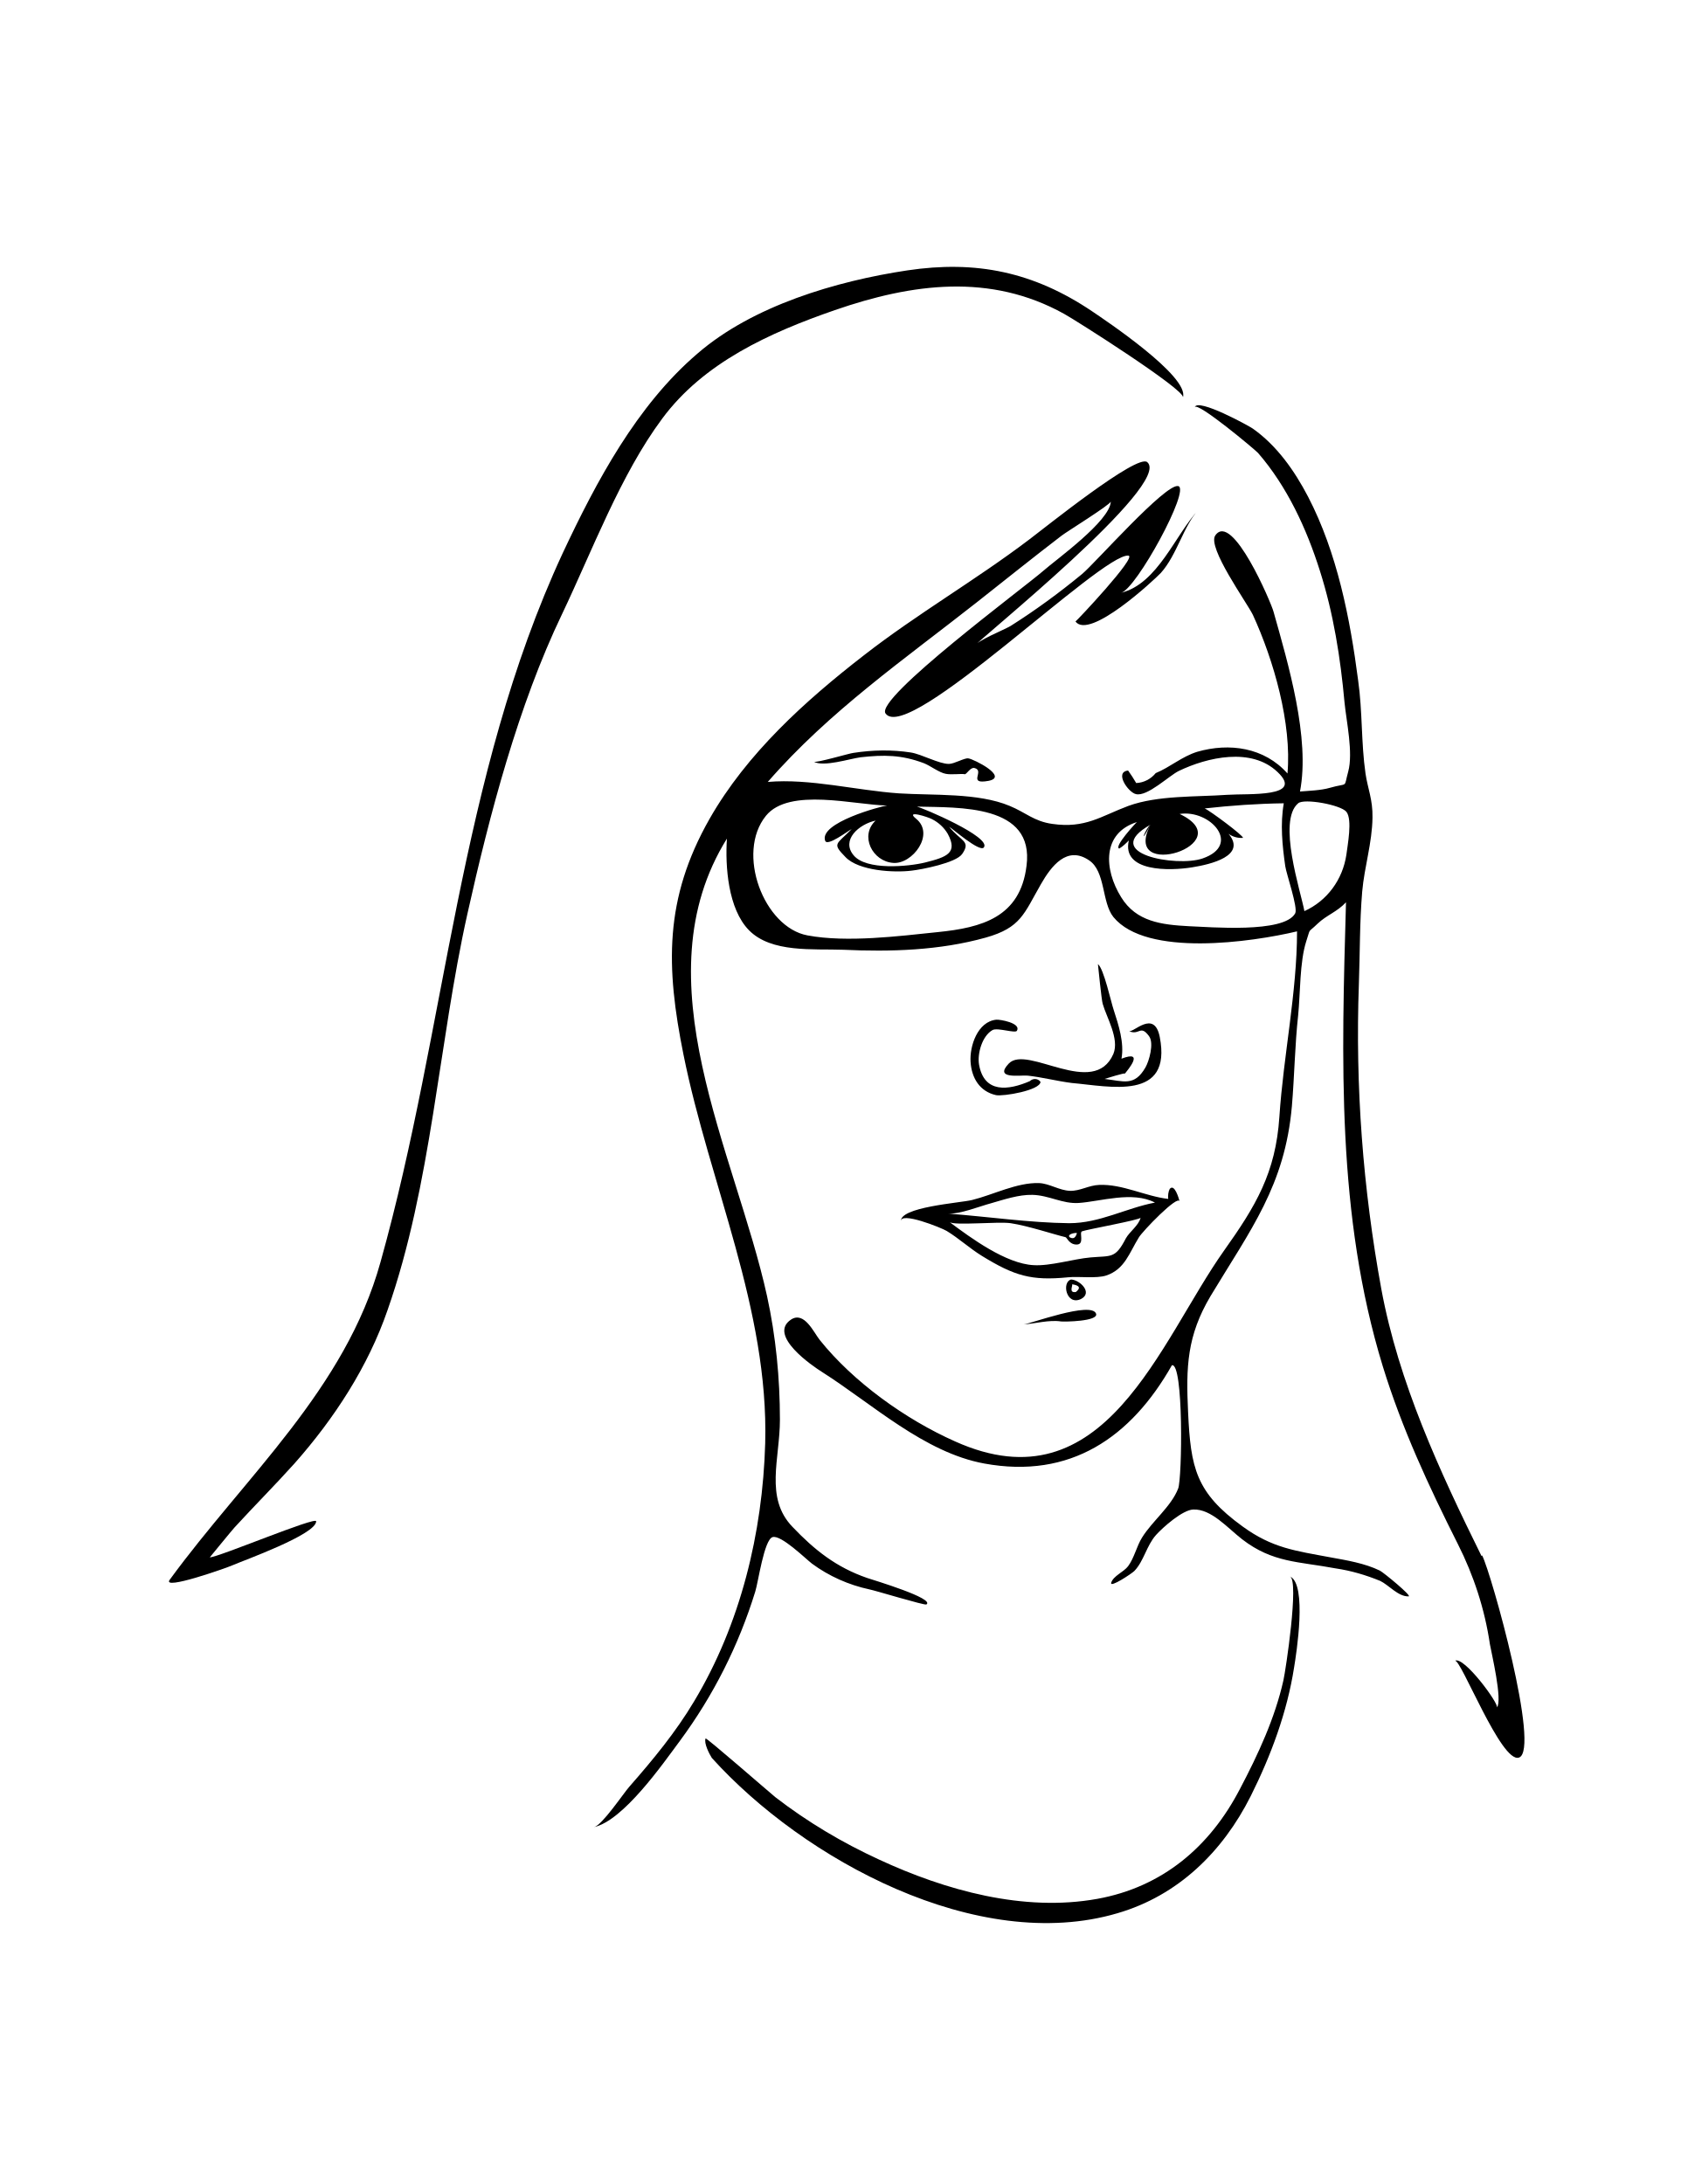
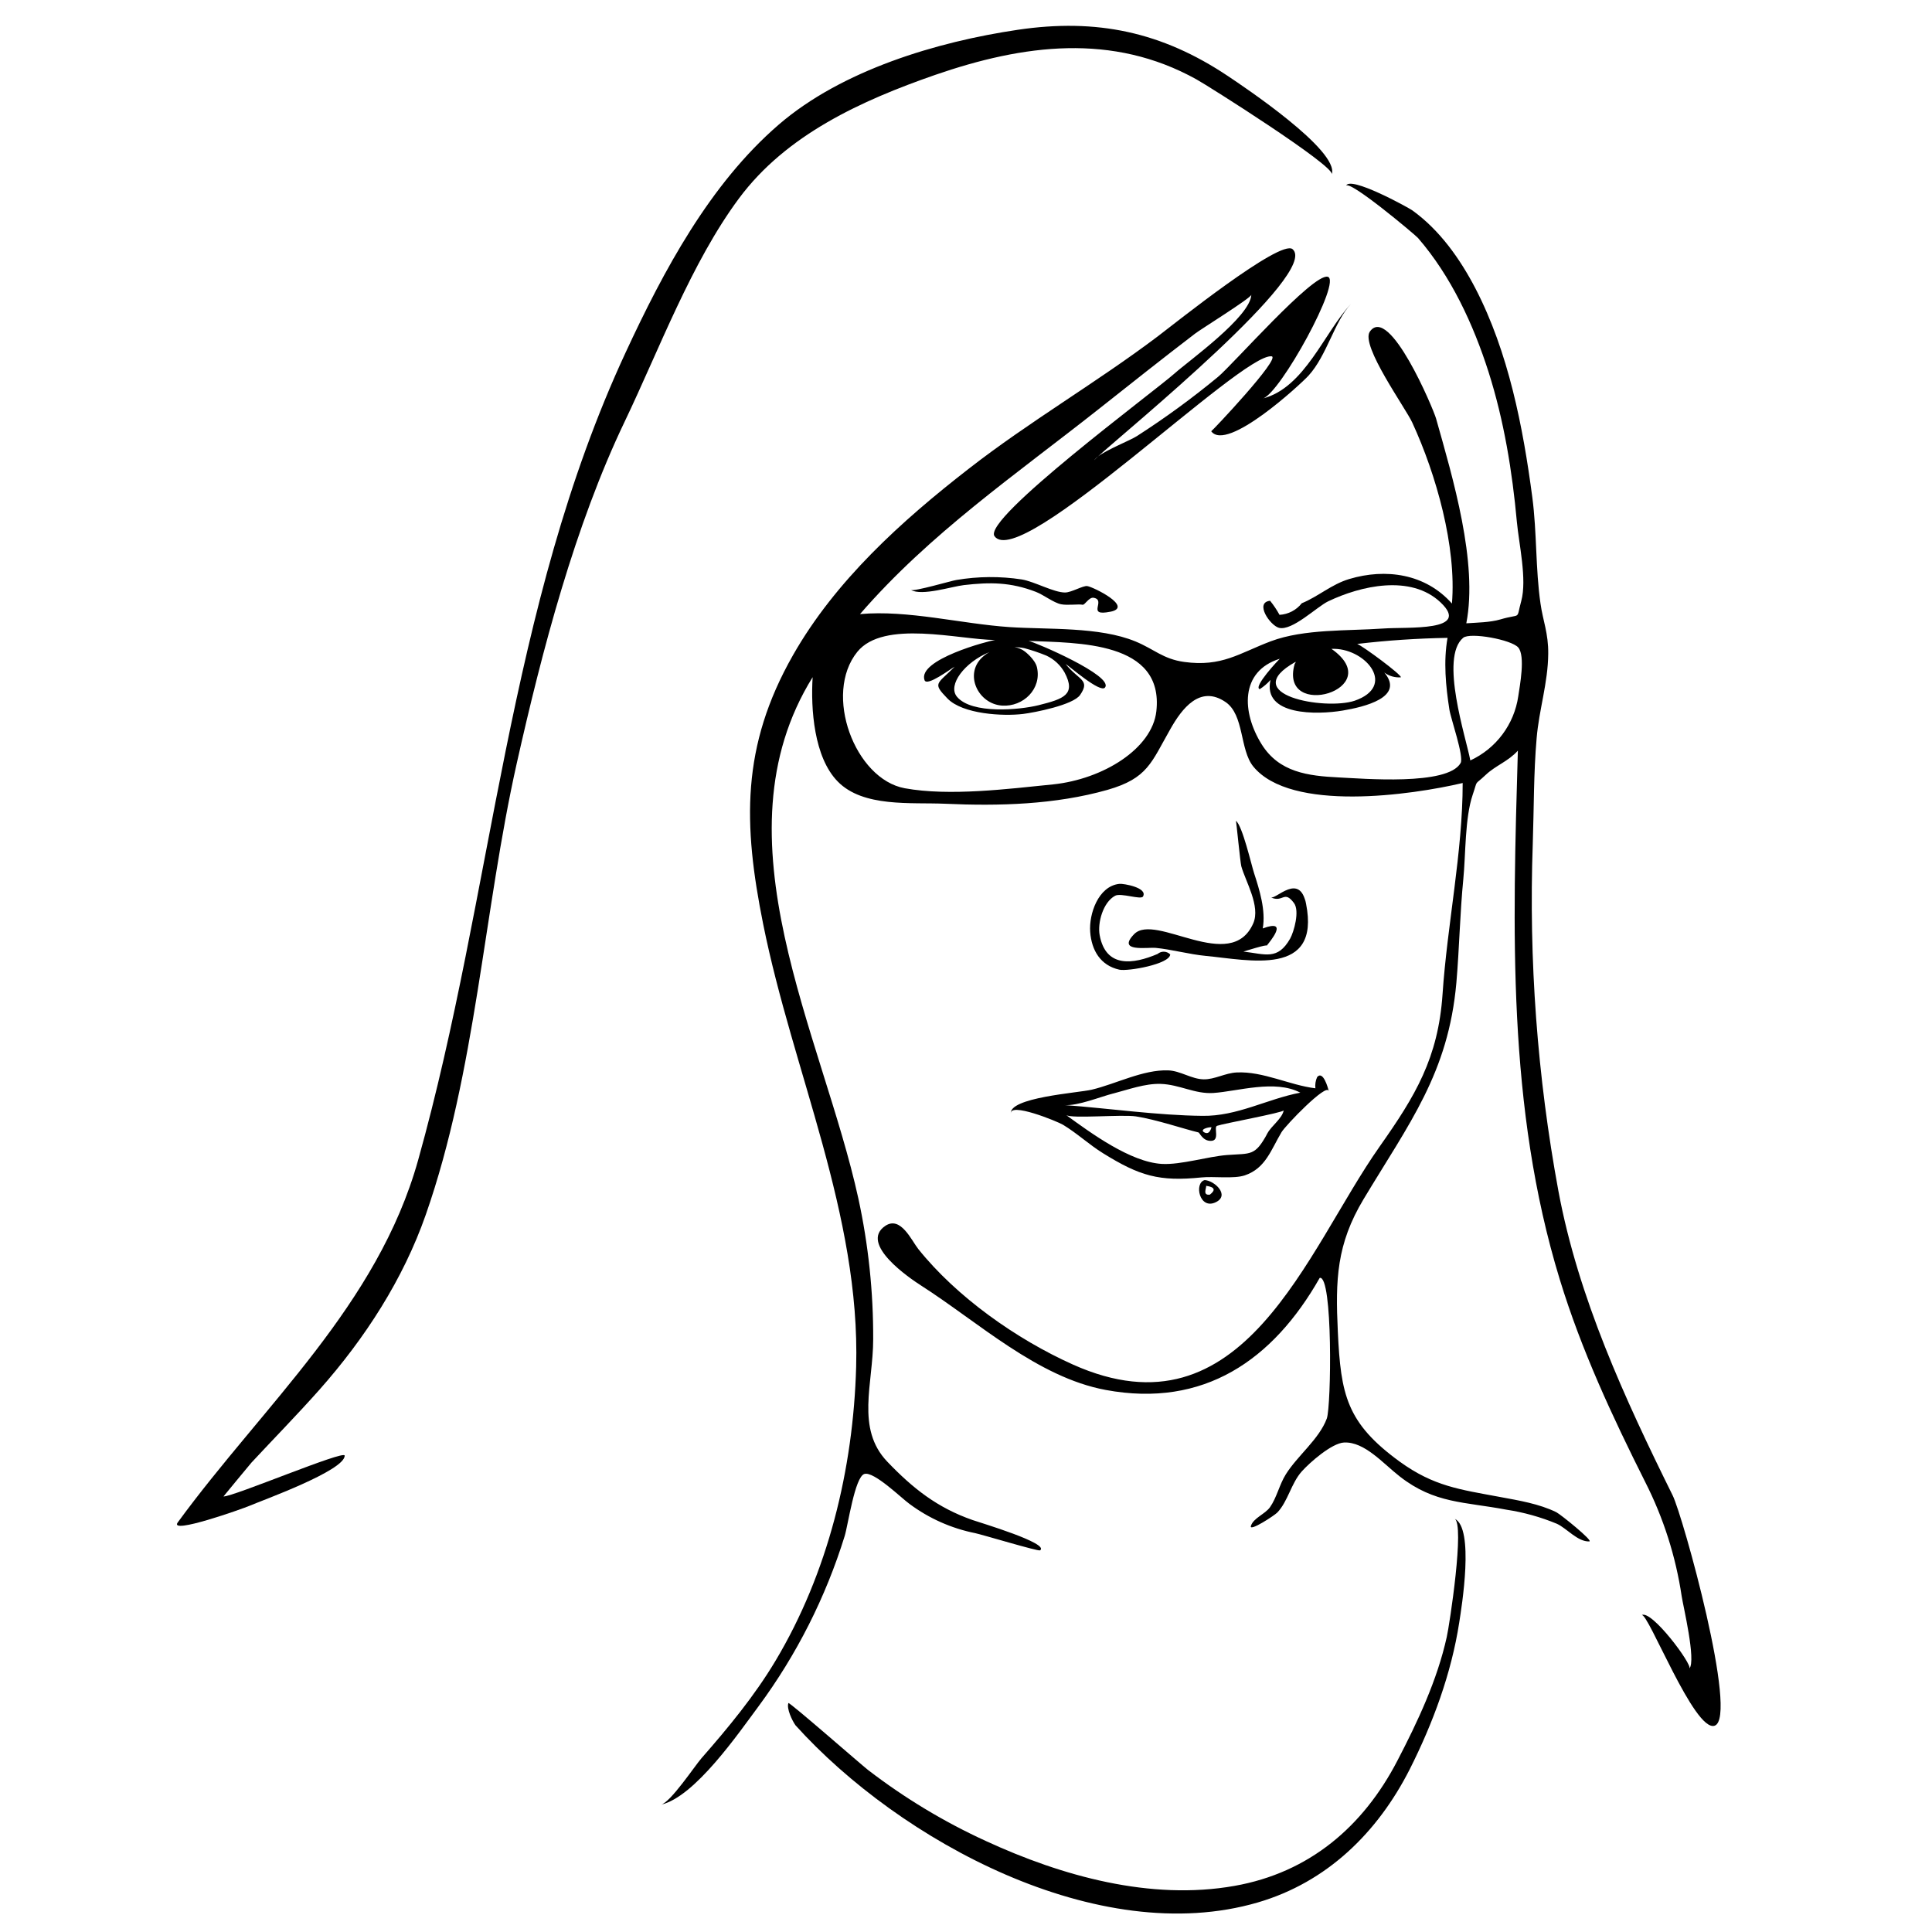
- <svg xmlns="http://www.w3.org/2000/svg" data-face="sondra" aria-hidden="true" focusable="false" width="200px" height="260px" viewBox="0 0 456.5 456.5">
-   <path d="M46.1 360.8c-2.2 3 15.4-3.2 17.2-4 2.7-1.2 22.6-8.3 22.6-11.9 0-1.4-26.6 9.8-28.9 9.8 0 0 6.3-7.7 6.7-8.1 5.4-5.9 11-11.5 16.3-17.4 10.8-12.2 20-26.3 25.3-41.7 12-34.2 13.8-72.3 21.7-107.7 6-26.9 13.8-56.6 25.7-81.4 8.2-17.2 15.9-37.9 27.2-53.1 11.3-15.3 29.3-23.4 46.9-29.5 21.1-7.3 42.3-10.1 62.3 1 2.8 1.5 32.9 20.6 32.3 22.7 1.8-5.7-21.3-21.1-24.7-23.4C280.8 5.4 265.2 2.2 246.5 5c-19.3 2.9-42 9.6-57 22.6C173 41.7 162 62.4 152.9 81.8c-28.3 61-31.6 128.7-49.5 192.6-9.6 34.7-36.8 58.3-57.3 86.4zM193.4 409.2c24.9 27.6 72.2 53.4 110.2 42.2 16.5-4.8 28.6-16.7 36.2-31.8 5.5-11 9.9-22.8 11.8-35 .6-3.6 3.6-22.6-1.1-24.7 2.5 1.2-1.2 25.6-1.8 28.2-2.3 10.3-6.9 20.2-11.8 29.5-8.2 15.8-21.1 26.7-38.8 29.9-20 3.6-41.2-2.3-59.3-10.7-10-4.6-19.4-10.2-28.1-16.9-1.6-1.3-18.8-16.3-19-16-.5 1.3 1 4.2 1.7 5.3zM320.5 258c-.2-.8-1.4-5-2.7-3.4-.4.8-.5 1.8-.4 2.7-6.2-.7-12.5-4.1-18.8-3.8-2.8.1-5.2 1.7-7.9 1.6-2.9-.1-5.6-2-8.4-2.1-6-.2-12.5 3.2-18.2 4.6-3.2.8-20 1.9-19.3 5.9-.5-3 11.1 1.7 12.4 2.5 3.3 2 6.2 4.7 9.6 6.8 8.8 5.4 13.4 6.8 23.4 5.8 2.9-.3 7.7.4 10.4-.5 5-1.7 6.2-6.1 8.8-10.3.9-1.6 10.7-11.8 11.1-9.8zm-51.3.5c3.5-1 7.6-2.4 11.3-2.3 4.5.1 8.2 2.5 12.6 2.2 5.9-.4 14.6-3.3 20.7-.1-7.9 1.5-15 5.6-23.3 5.6-10.5-.1-22.3-1.8-32.9-2.6 3.1.2 8.6-2 11.6-2.8zm23.4 8.1c-.4 1.3-1 1.7-2 1.1-.8-.9 1.9-1.3 2-1.1zm13.3 1.4c-2.9 5.6-3.9 4.7-9.6 5.2-4.6.4-11 2.4-15.5 2.1-7.5-.4-16.9-7.3-22.8-11.7 1.3 1 13.3-.2 16.6.3 4.7.7 11.9 3.1 14.9 3.8.4.1 1 2 3 2 2.3 0 .6-3.3 1.5-3.6 1.3-.5 15.8-3.1 15.9-3.7-.5 2.1-3 3.8-4 5.6zM291.3 280.5c2 .3 2.4 1 1 2.1-2 .3-.8-1.7-1-2.1zm-.3-1.3c-2.6.7-1.3 7.2 2.7 5.3 3.3-1.7-.3-5.2-2.7-5.3z" />
-   <path d="M288.3 290.6c.8.1 10.2 0 9.5-2.1-1.2-3.5-18 2.8-19.7 2.9 3.2-.2 6.9-1.3 10.2-.8z" />
-   <path d="M279.8 225.3c-5.8 2.5-12.4 3.4-13.8-4.5-.5-2.9.8-7.8 3.7-9.4 1.4-.7 6.2 1 6.6.2 1.2-2.1-4.7-3.1-5.6-3-5.1.5-7.3 7.2-7 11.5.3 4.4 2.5 8 6.9 9 2 .4 12-1.3 12.1-3.6-.7-1-2.1-1-2.9-.2z" />
-   <path d="M315.1 213.3c-1.5-7.6-7.2-1-8.4-1.6 2.9 1.3 3.1-1.9 5.5 1.4 1.4 1.9 0 6.8-1 8.5-3 5.2-5.9 3.7-11.1 3.1 0 0 6-1.9 5.5-1.4.7-.9 5.6-6.6-.9-4.1.8-4.3-.8-9.2-2.1-13.2-.7-2-2.7-11.3-4.3-12.5 0 0 1 10 1.3 10.8 1 3.6 4.6 9.5 2.9 13.6-5.3 12.2-23.4-2.6-28.4 2.6-4.2 4.4 3.2 3.1 5.1 3.3 3.8.4 8 1.5 12 2 10.3.9 27.3 5 23.9-12.5zM268.6 143.7c5.5-1.1-4-5.9-5.5-6.1-1-.2-3.8 1.5-5.3 1.5-2.7 0-7.3-2.6-10.3-3.1-5.2-.8-10.4-.7-15.6.1-1.1.1-10.1 2.8-10.8 2.4 2.7 1.5 9.7-.8 12.7-1.2 6.3-.7 11.1-.7 17.2 1.6 1.8.7 4.2 2.6 6 2.9 1.5.3 4.3-.1 5.1.1.5.1 1.5-1.9 2.6-1.7 3.1.7-2.1 4.6 3.9 3.5z" />
-   <path d="M402.5 354.3c-11.4-23.1-22.5-47.1-27.2-72.5-5-27.3-7.1-55.1-6.1-82.9.3-8.4.2-16.8.9-25.1.6-6.8 2.7-13.2 2.8-20.1.1-4.9-1.3-7.9-1.9-12-1.2-8.3-.8-16.9-2-25.3-2.2-16.9-5.7-34.7-13.6-49.9-3.7-7.1-8.5-13.9-15-18.5-.8-.6-15.1-8.5-15.8-5.8.5-1.8 16.5 11.6 17.2 12.4 7.9 9.1 13.2 20.6 16.8 32 3.7 11.6 5.6 23.7 6.7 35.8.5 5.1 2.4 13.7 1 18.8-1.3 4.7.2 2.9-5 4.4-2.4.7-5.7.8-8.1 1 2.8-14.5-3.2-34.7-7.2-48.9-.6-2.3-11.2-27.3-15.8-20.7-2.3 3.2 8.6 18.3 10.2 21.6 5.7 12.4 10.6 29.6 9.4 43.1-6.3-7.1-15.8-8.4-24.5-5.9-4.2 1.3-7.4 4.2-11.3 5.8-1.3 1.6-3.2 2.6-5.3 2.7-.7-1.2-1.4-2.3-2.2-3.4-3.8.4 0 5.9 2.1 6.4 3.1.8 9-5 11.7-6.3 7.7-3.7 19.7-6.5 26.8.3 7.4 7-7.9 5.8-13.7 6.2-8.4.6-18.8.1-26.8 3-7.5 2.8-11.7 6.2-20.7 4.9-5-.7-7.2-3.1-11.6-4.9-8.6-3.6-20.8-2.8-30.1-3.4-11.5-.8-24.2-4.1-35.6-3.1 16.7-19.2 37.1-33.3 56.9-48.9 7.6-6 15.2-12.1 22.9-18 1.1-.9 13.4-8.5 13.4-9.3-.2 5.3-14.9 15.8-18.3 18.8-5 4.4-45.9 34.7-42.9 38.8 6.1 8.5 58.8-43.7 66-42.9 2.4.3-14.3 18-14.4 17.9 3.8 5.1 21.3-11.2 23.2-13.2 4.4-4.9 6.2-12.9 10.2-17.1-6.3 6.7-11 20-21 22.5 4.1-1 19-28.3 15.5-29s-22.6 21-26.1 23.9c-6.2 5.1-12.6 9.8-19.4 14.1-2 1.2-9.1 3.9-10.2 5.8 1-1.7 54.3-44.4 47.3-50.3C309 54.7 283.8 75 279.8 78c-14.6 11.1-30.6 20.3-45.1 31.6-16 12.4-31.8 26.7-41.9 44.4-12.4 21.8-11.9 40.3-7.1 64.1 7.1 35.2 23.2 69.2 22.2 105.6-.7 24.4-6.7 49.1-19.3 70.1-5 8.4-11.2 15.9-17.6 23.2-1.6 1.8-7.4 10.5-9.6 11 8-1.8 18.7-17.2 23.3-23.4 9.1-12.3 16-26 20.5-40.6.8-2.5 2.4-14.1 4.7-14.8 2.3-.7 9 5.9 10.7 7.2 4.6 3.4 10 5.8 15.6 7 1.6.3 15 4.4 15.5 4.1 2.4-1.6-14.3-6.6-16.1-7.2-8.4-2.9-14.3-7.6-20.3-13.9-7.6-7.9-3.4-18.5-3.4-29.1 0-11.3-1.1-22.6-3.5-33.6-8.6-39.1-34.7-86-10.9-124.3-.5 7.5.3 19.1 6 24.9 6.1 6.2 17.5 5 25.6 5.3 12.8.6 26.2.2 38.7-3.3 9.6-2.7 10.4-6.5 15-14.5 2.8-4.9 7.1-10.6 13.1-6.5 4.5 3 3.4 11.4 6.6 15.4 9 11 37.7 6.8 49.9 3.9 0 16.5-3.7 33.8-4.8 50.4-1 15.2-6.4 24.2-15 36.3-17.6 24.8-32.4 70.2-73.1 51.9-13.5-6-27.7-16.2-36.8-27.6-1.6-2-4.2-7.9-7.8-5.5-6.4 4.3 6 12.7 8.4 14.2 13.7 8.7 27.8 21.9 44.1 24.9 23.4 4.3 39.9-7.1 51-26.7 3.2-.8 2.8 30.7 1.7 33.5-1.9 4.9-7 8.8-9.8 13.3-1.5 2.4-2.1 5.5-3.8 7.8-1.2 1.6-4 2.6-4.6 4.5-.4 1.5 5.6-2.5 6.3-3.2 2.6-2.7 3.3-6.9 5.9-9.8 1.9-2.1 7.2-6.8 10.1-6.9 4.9-.2 9.3 5 13.3 8.1 8.3 6.4 15.3 6 25.4 7.9 4.1.6 8.2 1.8 12.1 3.4 2.3 1.1 4.9 4.3 7.7 4.2 1.1 0-6.8-6.5-7.8-7-4.1-2-9-2.8-13.4-3.6-9.6-1.8-15.8-2.5-23.9-8.4-12.7-9.2-14.1-15.9-14.8-31-.6-12.4-.3-20.8 6.1-31.6 10.9-18.1 20.2-30 22.1-51.6.7-8.2.8-16.5 1.7-24.7.6-5.9.4-14.5 2.2-20.1 1.3-3.9.2-2 3.1-4.8 2.4-2.3 5.3-3.2 7.7-5.8-1.2 42.5-2.6 85 10 126.1 5.2 16.9 12.5 32.6 20.4 48.3 4.3 8.5 7.3 17.7 8.7 27.2.4 2.3 3.5 15.3 1.9 17.2.7-.9-9-14.1-11.4-12.7 1.5-.8 12.6 28 17.4 26.3 5.9-2-7.5-50-10-54.9l-.2.1zM248.9 154c-3.1-2.5 3.2-.5 4.3.1 1.8.9 3.3 2.3 4.3 4 2.8 5.2-.2 6.3-6.2 7.8-4.5 1.1-16 2.2-19.4-2-3.4-4.1 1.4-8.4 6-9.4-4.4 4.1-.9 11.1 4.8 11.5 5.2.4 11.4-7.8 6.2-12zm30 12.8c-1.7 14-12.2 16.8-24.1 18-10.6 1.1-24.7 2.9-35.4.9-11.9-2.2-19.5-22.4-11.3-32.5 6.3-7.8 24.2-2.9 32.9-2.8-1.6.2-18.6 4.7-16.8 9.6.6 1.6 6.2-2.7 7.2-3.2-4.2 4.3-5.4 3.8-1.7 7.6 3.6 3.8 13.3 4.3 18 3.7 2.7-.3 12-2.1 13.7-4.5 2.5-3.6-.3-3.4-3.5-7.4.8.4 8.3 7 9.4 5.6 2.2-2.8-16.7-10.8-18.2-11.1 11.5.3 32-.7 29.8 16.1zm33.7-11.2c-8.3 15.8 25 5.2 7.9-2.9 8.3-1.3 17 8.4 6.2 12.1-7 2.4-28.1-1.3-14.1-9.2-3.5 6.7-1.2.7 0 0zm10.4 27.6c-7.4-.4-14.3-1.2-18.4-7.9-4.7-7.6-5.2-17.4 4.3-20.4-.2.1-6.4 6.8-4.8 7.2 1-.6 1.8-1.4 2.6-2.2-2 8.6 11.1 8.3 17.2 7.3 5-.8 14.9-3.1 9.9-9.1 1.1.8 2.5 1.2 3.9 1.1.3-.5-9.1-7.5-10.4-8 7.2-.8 14.3-1.3 21.5-1.4-1 5.6-.4 11.5.4 17.1.3 2.1 3.5 11.3 2.7 12.8-3 5.5-23.3 3.7-28.9 3.5zm42.8-19.4c-1 6.7-5.2 12.5-11.4 15.3-1-5.4-7.4-24.5-1.7-29.3 1.6-1.4 11.5.4 13.1 2.3 1.7 2.1.3 9.2 0 11.7z" />
+ <svg xmlns="http://www.w3.org/2000/svg" data-face="sondra" aria-hidden="true" focusable="false" viewBox="0 0 500 500" width="250px" height="250px">
+   <path d="M344.67,45.12c2-6.18-23.08-22.89-26.86-25.42-17.13-11.46-34-15-54.34-12-21,3.1-45.58,10.45-61.93,24.55-17.86,15.4-29.81,37.83-39.6,58.91-30.75,66.17-34.31,139.69-53.72,209.05C97.69,337.86,68.25,363.56,46,394c-2.39,3.26,16.75-3.51,18.7-4.35,2.9-1.26,24.58-9.06,24.5-12.94,0-1.54-28.89,10.68-31.36,10.57,0,0,6.82-8.31,7.23-8.75,5.88-6.32,11.93-12.48,17.65-18.93,11.72-13.23,21.62-28.49,27.47-45.23,13-37.15,14.95-78.53,23.57-116.93,6.55-29.17,15-61.38,27.92-88.36,8.93-18.66,17.25-41.13,29.54-57.7S223,26,242,19.39c22.87-7.9,45.9-10.92,67.62,1.14C312.67,22.2,345.39,42.9,344.67,45.12Z" />
+   <path d="M205.87,446.5c27,29.94,78.34,57.92,119.66,45.85,17.92-5.24,31-18.1,39.31-34.47,6-11.91,10.77-24.77,12.81-38,.6-3.87,4-24.48-1.23-26.85,2.74,1.25-1.33,27.73-2,30.62-2.46,11.16-7.54,21.95-12.77,32-8.88,17.12-22.85,29-42.14,32.41-21.74,3.87-44.7-2.54-64.35-11.6a157.91,157.91,0,0,1-30.51-18.39c-1.79-1.39-20.44-17.72-20.61-17.32C203.5,442.18,205.06,445.37,205.87,446.5Z" />
+   <path d="M343.88,282.4c-.19-.93-1.49-5.43-3-3.66a5.57,5.57,0,0,0-.46,2.91c-6.7-.81-13.52-4.43-20.37-4.1-3,.15-5.68,1.83-8.55,1.78-3.14-.06-6-2.2-9.17-2.32-6.47-.23-13.53,3.51-19.79,5-3.46.83-21.7,2-20.93,6.31-.59-3.28,12,1.89,13.48,2.76,3.58,2.15,6.79,5.16,10.38,7.38,9.49,5.89,14.54,7.37,25.44,6.26,3.21-.33,8.4.42,11.25-.54,5.38-1.82,6.77-6.6,9.49-11.16,1.07-1.8,11.76-12.86,12.21-10.65ZM288.1,283c3.84-1,8.25-2.62,12.26-2.49,4.93.16,8.91,2.68,13.69,2.35,6.3-.43,15.93-3.54,22.47-.08-8.6,1.63-16.29,6.13-25.32,6-11.46-.11-24.24-1.94-35.7-2.79,3.42.26,9.33-2.17,12.6-3Zm25.43,8.77c-.42,1.45-1.12,1.83-2.08,1.15-.89-.85,2-1.34,2.08-1.15S313.52,291.69,313.53,291.74ZM328,293.31c-3.21,6-4.27,5.14-10.46,5.61-5,.39-11.95,2.58-16.86,2.3-8.13-.47-18.37-8-24.77-12.65,1.38,1,14.41-.2,18.05.35,5.13.77,12.93,3.4,16.16,4.14.41.09,1.08,2.21,3.23,2.2,2.48,0,.68-3.55,1.62-3.9,1.46-.55,17.14-3.42,17.26-4-.45,2.17-3.19,4-4.23,5.95C325.72,297.56,328.37,292.58,328,293.31Z" />
+   <path d="M312.12,306.89q3.35.45,1,2.28C311.05,309.45,312.37,307.25,312.12,306.89Zm-.34-1.49c-2.82.71-1.38,7.85,2.91,5.71C318.32,309.31,314.35,305.56,311.78,305.4Z" />
+   <path d="M299.59,246.88c-6.3,2.68-13.42,3.72-15-4.88-.58-3.18.87-8.5,4-10.18,1.5-.81,6.7,1.12,7.22.19,1.29-2.28-5.06-3.38-6.1-3.27-5.49.57-7.92,7.83-7.57,12.44.36,4.8,2.68,8.68,7.53,9.77,2.18.49,13.07-1.42,13.18-3.95A2.4,2.4,0,0,0,299.59,246.88Z" />
+   <path d="M338,233.92c-1.64-8.26-7.78-1.08-9.11-1.68,3.21,1.46,3.41-2,6,1.48,1.5,2.05,0,7.36-1,9.19-3.25,5.7-6.44,4-12.09,3.36,0,0,6.46-2.05,6-1.5.79-1,6-7.11-1-4.49.82-4.69-.85-10-2.25-14.32-.72-2.23-3-12.21-4.68-13.53.06,0,1.12,10.81,1.38,11.77,1.1,3.94,5,10.32,3.1,14.74-5.78,13.22-25.34-2.85-30.84,2.82-4.6,4.74,3.45,3.35,5.58,3.55,4.08.39,8.66,1.67,13,2.08,11.17,1.06,29.69,5.49,25.92-13.47C337.1,229.56,338.72,237.73,338,233.92Z" />
+   <path d="M287.4,158.31c6-1.22-4.37-6.37-6-6.63-1.11-.18-4.08,1.65-5.76,1.66-2.94,0-7.93-2.84-11.21-3.38a53.13,53.13,0,0,0-16.93.14c-1.16.16-10.94,3.05-11.76,2.58,2.87,1.63,10.53-.89,13.72-1.26,6.8-.78,12.07-.77,18.62,1.75,2,.76,4.56,2.81,6.52,3.21,1.67.34,4.63-.1,5.56.13.58.14,1.65-2,2.85-1.81,3.46.6-2.11,4.92,4.35,3.61Z" />
+   <path d="M432.88,387l-.34-.68.33.66c-12.37-25-24.41-51.13-29.55-78.72a414.52,414.52,0,0,1-6.64-89.92c.31-9.07.21-18.25,1-27.29.61-7.34,2.94-14.34,3-21.85.06-5.34-1.39-8.61-2-13-1.3-9-.92-18.36-2.11-27.43-2.41-18.3-6.18-37.64-14.75-54.17-4-7.66-9.23-15.05-16.3-20.15-.89-.65-16.42-9.22-17.17-6.3.5-2,17.93,12.64,18.62,13.43,8.56,9.89,14.32,22.33,18.27,34.7,4,12.58,6.13,25.71,7.33,38.83.51,5.56,2.66,14.85,1.13,20.43-1.42,5.15.23,3.1-5.42,4.77-2.6.77-6.14.82-8.8,1,3.06-15.72-3.5-37.65-7.83-53-.7-2.48-12.13-29.68-17.14-22.48-2.47,3.56,9.35,19.89,11,23.57,6.18,13.42,11.47,32.1,10.25,46.8-6.86-7.75-17.16-9.17-26.58-6.35-4.6,1.38-8,4.52-12.28,6.27a7.91,7.91,0,0,1-5.76,3,24.86,24.86,0,0,0-2.44-3.64c-4.09.43,0,6.4,2.3,7,3.42.86,9.78-5.43,12.72-6.85,8.35-4,21.37-7.07,29.12.29,8,7.61-8.55,6.28-14.88,6.74-9.11.65-20.45.06-29.07,3.3-8.19,3.09-12.65,6.69-22.42,5.35-5.46-.75-7.8-3.32-12.6-5.3-9.35-3.86-22.61-3.05-32.63-3.72-12.48-.84-26.24-4.48-38.67-3.36,18.07-20.87,40.32-36.1,61.8-53.08,8.26-6.54,16.52-13.09,24.89-19.49,1.24-1,14.55-9.25,14.58-10.08C323.6,82,307.67,93.36,304,96.63c-5.4,4.8-49.84,37.68-46.62,42.14,6.64,9.19,63.86-47.4,71.69-46.56,2.65.29-15.52,19.51-15.61,19.4,4.08,5.49,23.17-12.2,25.16-14.37,4.8-5.25,6.69-14,11-18.58-6.87,7.29-11.95,21.69-22.81,24.47,4.41-1.13,20.64-30.67,16.78-31.51s-24.53,22.74-28.36,25.91a217.53,217.53,0,0,1-21,15.33c-1.77,1.14-7.61,3.41-10.07,5.27a8.76,8.76,0,0,0-1,1,4,4,0,0,1,1-1c7.66-7,57.51-47.62,50.35-53.65-3.16-2.66-30.59,19.33-34.92,22.6-15.91,12-33.18,22-48.93,34.27-17.32,13.45-34.47,28.94-45.43,48.2-13.45,23.62-12.92,43.76-7.72,69.62,7.68,38.19,25.17,75.18,24.06,114.59-.74,26.43-7.25,53.28-20.9,76.1-5.43,9.07-12.19,17.25-19.14,25.18-1.74,2-8,11.44-10.47,12,8.73-1.91,20.24-18.72,25.26-25.46a147.75,147.75,0,0,0,22.28-44.05c.86-2.75,2.62-15.31,5.1-16.07s9.72,6.38,11.69,7.76a42.45,42.45,0,0,0,17,7.56c1.72.35,16.33,4.76,16.78,4.45,2.57-1.78-15.53-7.17-17.45-7.84-9.12-3.17-15.47-8.19-22.09-15.11-8.21-8.6-3.66-20.16-3.65-31.63a168.53,168.53,0,0,0-3.83-36.45c-9.28-42.45-37.67-93.32-11.84-134.95-.51,8.19.33,20.72,6.49,27,6.59,6.75,18.94,5.37,27.8,5.76,13.92.63,28.45.24,42-3.59,10.46-3,11.33-7.06,16.29-15.74,3-5.31,7.66-11.49,14.27-7,4.88,3.3,3.65,12.34,7.19,16.69,9.72,11.9,41,7.38,54.19,4.27,0,17.93-4,36.64-5.21,54.66-1.13,16.49-7,26.27-16.29,39.44-19,26.93-35.14,76.24-79.4,56.39-14.6-6.55-30.12-17.53-40-29.9-1.74-2.19-4.53-8.61-8.49-6-7,4.65,6.5,13.72,9.17,15.43,14.8,9.46,30.15,23.78,47.85,27.06,25.38,4.7,43.28-7.72,55.37-29,3.43-.82,3,33.28,1.83,36.41-2,5.36-7.57,9.57-10.61,14.44-1.66,2.65-2.33,6-4.09,8.5-1.26,1.78-4.34,2.81-4.94,4.86-.47,1.58,6.11-2.73,6.84-3.49,2.77-2.91,3.56-7.54,6.33-10.64,2-2.25,7.76-7.33,10.94-7.48,5.33-.25,10.1,5.44,14.47,8.83,9,7,16.57,6.47,27.52,8.55a56.13,56.13,0,0,1,13.11,3.66c2.54,1.17,5.36,4.67,8.36,4.56,1.2-.05-7.42-7-8.52-7.56-4.44-2.18-9.75-3.05-14.55-3.94-10.44-1.95-17.13-2.74-26-9.16-13.73-10-15.24-17.26-16-33.63-.64-13.43-.35-22.62,6.68-34.32,11.81-19.66,21.93-32.59,24-56,.77-8.94.92-17.93,1.8-26.85.62-6.32.39-15.79,2.42-21.77,1.45-4.25.22-2.17,3.38-5.16,2.61-2.46,5.79-3.46,8.31-6.26-1.33,46.08-2.82,92.22,10.86,136.89,5.6,18.3,13.57,35.38,22.12,52.42a96.58,96.58,0,0,1,9.42,29.54c.38,2.53,3.75,16.57,2,18.69.81-1-9.82-15.31-12.36-13.82,1.58-.92,13.65,30.39,18.89,28.62C450,444.47,435.51,392.3,432.88,387ZM259.36,182.61c5.44.35,10.3-4.3,9-9.93-.5-2.08-3.1-4.05-3.1-4.05a5.48,5.48,0,0,0-2.72-1.14,13.6,13.6,0,0,1,2.61.27,47.13,47.13,0,0,1,5.67,1.92,10.52,10.52,0,0,1,4.7,4.37c3,5.69-.17,6.82-6.76,8.46-4.84,1.21-17.32,2.38-21.11-2.21-2.47-3,2-8.93,8.42-11.54a10,10,0,0,0-1.87,1.35C249.44,174.59,253.2,182.22,259.36,182.61ZM272.54,203c-11.55,1.16-26.83,3.11-38.39,1-12.91-2.37-21.14-24.35-12.28-35.3,6.81-8.41,26.25-3.15,35.67-3.07-1.73.23-20.18,5.09-18.27,10.4.62,1.73,6.76-2.95,7.8-3.49-4.6,4.63-5.82,4.15-1.87,8.23s14.43,4.63,19.56,4c2.88-.35,13-2.31,14.78-4.93,2.7-3.95-.32-3.71-3.76-8,.85.46,9,7.64,10.19,6.09,2.36-3-18.09-11.75-19.78-12.06,12.62.54,35.11,0,33.07,18.22C298.16,193.77,285.48,201.65,272.54,203Zm62.73-31.65.08,0c-.1.16-.21.32-.3.5-4.18,14.83,24.42,6.55,9.53-3.93l-.05,0a8.42,8.42,0,0,1,.87,0c8.27.2,16,9.67,5.18,13.43C342.9,183.9,320.09,179.81,335.27,171.3ZM378,197.48c-3.36,5.92-25.39,4-31.5,3.72-8.81-.44-3.53-.18,0,0-8-.4-15.46-1.31-20-8.6-5.15-8.28-5.63-18.88,4.7-22.11-.19.14-7,7.35-5.18,7.86a13,13,0,0,0,2.79-2.39c-2.12,9.29,12.06,9.06,18.69,7.93,5.46-.92,16.17-3.4,10.76-9.84a6.35,6.35,0,0,0,4.28,1.24c.31-.59-9.89-8.13-11.3-8.64a231.37,231.37,0,0,1,23.38-1.57c-1.08,6.11-.46,12.47.48,18.55C375.43,185.87,378.94,195.85,378,197.48Zm14.93-17.31a21.76,21.76,0,0,1-12.41,16.63c-1.09-5.84-8-26.61-1.85-31.74,1.79-1.48,12.53.48,14.26,2.52,1.87,2.21.39,9.9,0,12.59" />
+   <path class="eyes" d="M339.77,176.94a3.58,3.58,0,0,0,2.94.05c1.36-.84,1.61-1.64,2.28-3a3.06,3.06,0,0,0,.33-2.1,1.34,1.34,0,0,0-.92-1,2.49,2.49,0,0,0-1.93.84c-.47,1,1,2-1.32,2.56-1.86.45-.49-2.88-1.55-3.13a1.7,1.7,0,0,0-1.92,1.41A4.12,4.12,0,0,0,339.77,176.94Z" />
+   <path class="eyes" d="M258.46,178.87a4.55,4.55,0,0,0,3.66,0c1.71-1.06,2-2.06,2.88-3.74a3.69,3.69,0,0,0,.45-2.59,1.59,1.59,0,0,0-1.14-1.14,3.23,3.23,0,0,0-2.41,1.08c-.61,1.17,1.18,2.44-1.68,3.17-2.33.59-.59-3.52-1.9-3.81a2.18,2.18,0,0,0-2.41,1.78A4.87,4.87,0,0,0,258.46,178.87Z" />
</svg>
